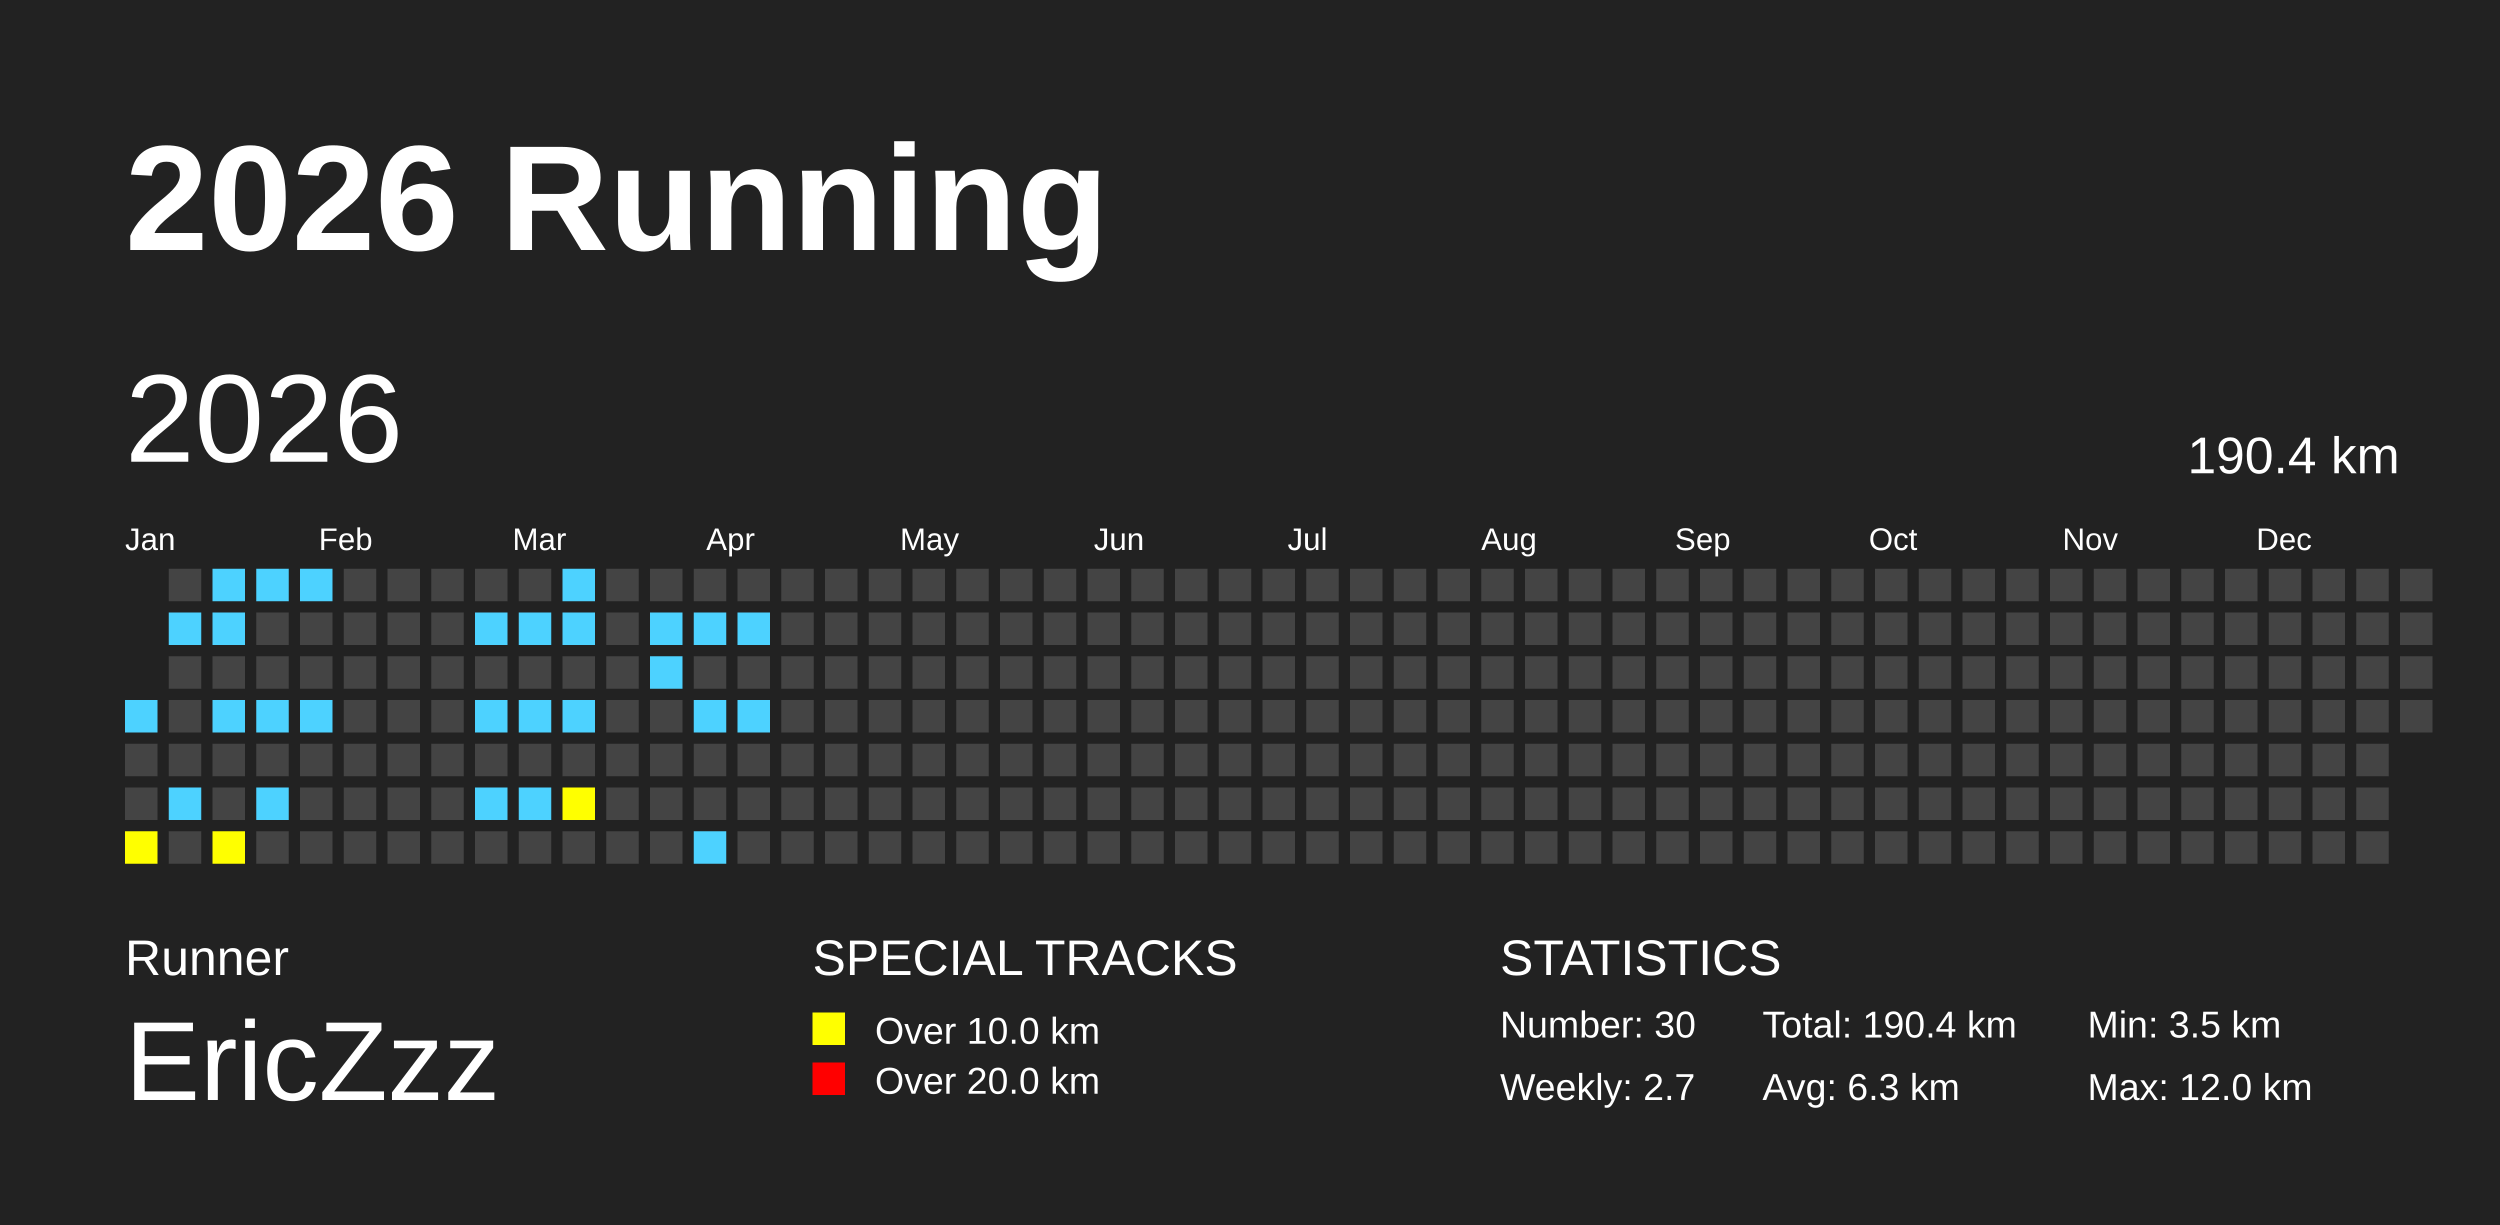
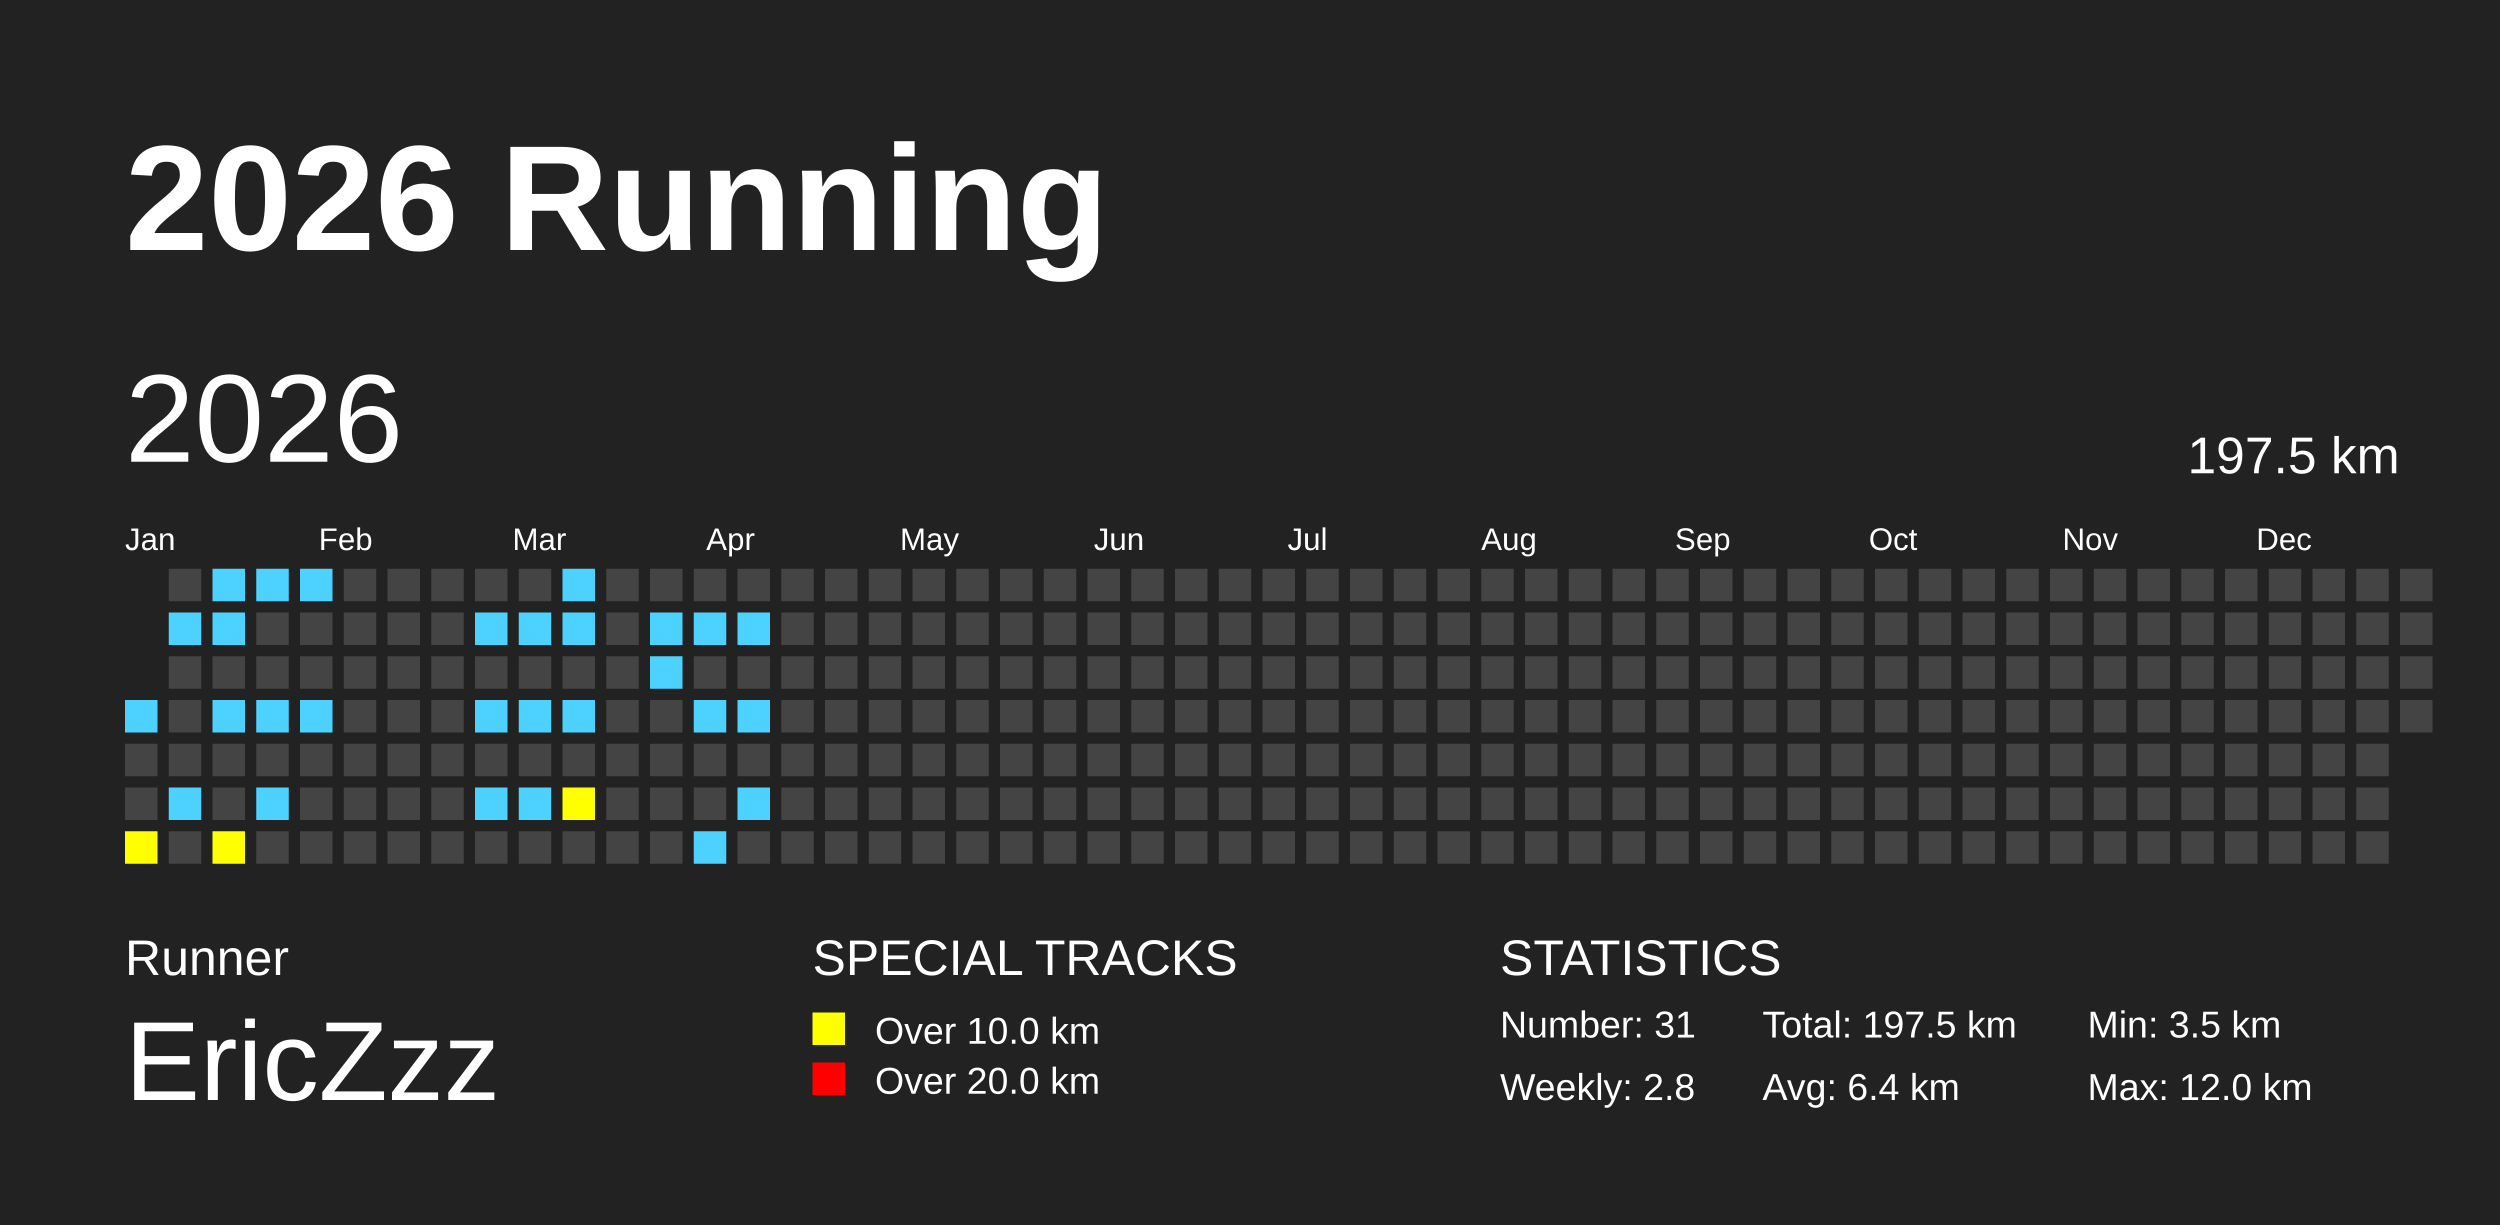
<svg xmlns="http://www.w3.org/2000/svg" baseProfile="full" height="98mm" version="1.1" viewBox="0,0,200,98" width="200mm">
  <defs />
  <rect fill="#222222" height="98" width="200" x="0" y="0" />
  <text fill="#FFFFFF" style="font-size:12px; font-family:Arial; font-weight:bold;" x="10" y="20">2026 Running</text>
  <text fill="#FFFFFF" style="font-size:4px; font-family:Arial" x="10" y="78">Runner</text>
  <text fill="#FFFFFF" style="font-size:9px; font-family:Arial" x="10" y="88">EricZzz</text>
  <text fill="#FFFFFF" style="font-size:4px; font-family:Arial" x="65" y="78">SPECIAL TRACKS</text>
  <rect fill="yellow" height="2.6" width="2.6" x="65" y="81" />
  <text fill="#FFFFFF" style="font-size:3px; font-family:Arial" x="70" y="83.5">Over 10.0 km</text>
  <rect fill="red" height="2.6" width="2.6" x="65" y="85" />
  <text fill="#FFFFFF" style="font-size:3px; font-family:Arial" x="70" y="87.5">Over 20.0 km</text>
  <text fill="#FFFFFF" style="font-size:4px; font-family:Arial" x="120" y="78">STATISTICS</text>
-   <text fill="#FFFFFF" style="font-size:3px; font-family:Arial" x="120" y="83">Number: 30</text>
-   <text fill="#FFFFFF" style="font-size:3px; font-family:Arial" x="120" y="88">Weekly: 2.7</text>
-   <text fill="#FFFFFF" style="font-size:3px; font-family:Arial" x="141" y="83">Total: 190.4 km</text>
-   <text fill="#FFFFFF" style="font-size:3px; font-family:Arial" x="141" y="88">Avg: 6.3 km</text>
+   <text fill="#FFFFFF" style="font-size:3px; font-family:Arial" x="120" y="83">Number: 31</text>
+   <text fill="#FFFFFF" style="font-size:3px; font-family:Arial" x="120" y="88">Weekly: 2.8</text>
+   <text fill="#FFFFFF" style="font-size:3px; font-family:Arial" x="141" y="83">Total: 197.5 km</text>
+   <text fill="#FFFFFF" style="font-size:3px; font-family:Arial" x="141" y="88">Avg: 6.4 km</text>
  <text fill="#FFFFFF" style="font-size:3px; font-family:Arial" x="167" y="83">Min: 3.5 km</text>
  <text fill="#FFFFFF" style="font-size:3px; font-family:Arial" x="167" y="88">Max: 12.0 km</text>
  <text dominant-baseline="hanging" fill="#FFFFFF" style="font-size:10.0px; font-family:Arial;" x="10" y="30">2026</text>
-   <text dominant-baseline="hanging" fill="#FFFFFF" style="font-size:4.125px; font-family:Arial;" x="175" y="35">190.4 km</text>
+   <text dominant-baseline="hanging" fill="#FFFFFF" style="font-size:4.125px; font-family:Arial;" x="175" y="35">197.5 km</text>
  <text fill="#FFFFFF" style="font-size:2.5px; font-family:Arial" x="10.0" y="44">Jan</text>
  <text fill="#FFFFFF" style="font-size:2.5px; font-family:Arial" x="25.5" y="44">Feb</text>
  <text fill="#FFFFFF" style="font-size:2.5px; font-family:Arial" x="41.0" y="44">Mar</text>
  <text fill="#FFFFFF" style="font-size:2.5px; font-family:Arial" x="56.5" y="44">Apr</text>
  <text fill="#FFFFFF" style="font-size:2.5px; font-family:Arial" x="72.0" y="44">May</text>
  <text fill="#FFFFFF" style="font-size:2.5px; font-family:Arial" x="87.5" y="44">Jun</text>
  <text fill="#FFFFFF" style="font-size:2.5px; font-family:Arial" x="103.0" y="44">Jul</text>
  <text fill="#FFFFFF" style="font-size:2.5px; font-family:Arial" x="118.5" y="44">Aug</text>
  <text fill="#FFFFFF" style="font-size:2.5px; font-family:Arial" x="134.0" y="44">Sep</text>
  <text fill="#FFFFFF" style="font-size:2.5px; font-family:Arial" x="149.5" y="44">Oct</text>
  <text fill="#FFFFFF" style="font-size:2.5px; font-family:Arial" x="165.0" y="44">Nov</text>
  <text fill="#FFFFFF" style="font-size:2.5px; font-family:Arial" x="180.5" y="44">Dec</text>
  <rect fill="#4DD2FF" height="2.6" width="2.6" x="10.0" y="56.0" />
  <rect fill="#444444" height="2.6" width="2.6" x="10.0" y="59.5" />
  <rect fill="#444444" height="2.6" width="2.6" x="10.0" y="63.0" />
  <rect fill="yellow" height="2.6" width="2.6" x="10.0" y="66.5" />
  <rect fill="#444444" height="2.6" width="2.6" x="13.5" y="45.5" />
  <rect fill="#4DD2FF" height="2.6" width="2.6" x="13.5" y="49.0" />
  <rect fill="#444444" height="2.6" width="2.6" x="13.5" y="52.5" />
  <rect fill="#444444" height="2.6" width="2.6" x="13.5" y="56.0" />
  <rect fill="#444444" height="2.6" width="2.6" x="13.5" y="59.5" />
  <rect fill="#4DD2FF" height="2.6" width="2.6" x="13.5" y="63.0" />
  <rect fill="#444444" height="2.6" width="2.6" x="13.5" y="66.5" />
  <rect fill="#4DD2FF" height="2.6" width="2.6" x="17.0" y="45.5" />
  <rect fill="#4DD2FF" height="2.6" width="2.6" x="17.0" y="49.0" />
  <rect fill="#444444" height="2.6" width="2.6" x="17.0" y="52.5" />
  <rect fill="#4DD2FF" height="2.6" width="2.6" x="17.0" y="56.0" />
  <rect fill="#444444" height="2.6" width="2.6" x="17.0" y="59.5" />
  <rect fill="#444444" height="2.6" width="2.6" x="17.0" y="63.0" />
  <rect fill="yellow" height="2.6" width="2.6" x="17.0" y="66.5" />
  <rect fill="#4DD2FF" height="2.6" width="2.6" x="20.5" y="45.5" />
  <rect fill="#444444" height="2.6" width="2.6" x="20.5" y="49.0" />
  <rect fill="#444444" height="2.6" width="2.6" x="20.5" y="52.5" />
  <rect fill="#4DD2FF" height="2.6" width="2.6" x="20.5" y="56.0" />
  <rect fill="#444444" height="2.6" width="2.6" x="20.5" y="59.5" />
  <rect fill="#4DD2FF" height="2.6" width="2.6" x="20.5" y="63.0" />
  <rect fill="#444444" height="2.6" width="2.6" x="20.5" y="66.5" />
  <rect fill="#4DD2FF" height="2.6" width="2.6" x="24.0" y="45.5" />
  <rect fill="#444444" height="2.6" width="2.6" x="24.0" y="49.0" />
  <rect fill="#444444" height="2.6" width="2.6" x="24.0" y="52.5" />
  <rect fill="#4DD2FF" height="2.6" width="2.6" x="24.0" y="56.0" />
  <rect fill="#444444" height="2.6" width="2.6" x="24.0" y="59.5" />
  <rect fill="#444444" height="2.6" width="2.6" x="24.0" y="63.0" />
  <rect fill="#444444" height="2.6" width="2.6" x="24.0" y="66.5" />
  <rect fill="#444444" height="2.6" width="2.6" x="27.5" y="45.5" />
  <rect fill="#444444" height="2.6" width="2.6" x="27.5" y="49.0" />
  <rect fill="#444444" height="2.6" width="2.6" x="27.5" y="52.5" />
  <rect fill="#444444" height="2.6" width="2.6" x="27.5" y="56.0" />
  <rect fill="#444444" height="2.6" width="2.6" x="27.5" y="59.5" />
  <rect fill="#444444" height="2.6" width="2.6" x="27.5" y="63.0" />
  <rect fill="#444444" height="2.6" width="2.6" x="27.5" y="66.5" />
  <rect fill="#444444" height="2.6" width="2.6" x="31.0" y="45.5" />
  <rect fill="#444444" height="2.6" width="2.6" x="31.0" y="49.0" />
  <rect fill="#444444" height="2.6" width="2.6" x="31.0" y="52.5" />
  <rect fill="#444444" height="2.6" width="2.6" x="31.0" y="56.0" />
  <rect fill="#444444" height="2.6" width="2.6" x="31.0" y="59.5" />
  <rect fill="#444444" height="2.6" width="2.6" x="31.0" y="63.0" />
  <rect fill="#444444" height="2.6" width="2.6" x="31.0" y="66.5" />
  <rect fill="#444444" height="2.6" width="2.6" x="34.5" y="45.5" />
  <rect fill="#444444" height="2.6" width="2.6" x="34.5" y="49.0" />
  <rect fill="#444444" height="2.6" width="2.6" x="34.5" y="52.5" />
  <rect fill="#444444" height="2.6" width="2.6" x="34.5" y="56.0" />
  <rect fill="#444444" height="2.6" width="2.6" x="34.5" y="59.5" />
  <rect fill="#444444" height="2.6" width="2.6" x="34.5" y="63.0" />
  <rect fill="#444444" height="2.6" width="2.6" x="34.5" y="66.5" />
  <rect fill="#444444" height="2.6" width="2.6" x="38.0" y="45.5" />
  <rect fill="#4DD2FF" height="2.6" width="2.6" x="38.0" y="49.0" />
  <rect fill="#444444" height="2.6" width="2.6" x="38.0" y="52.5" />
  <rect fill="#4DD2FF" height="2.6" width="2.6" x="38.0" y="56.0" />
  <rect fill="#444444" height="2.6" width="2.6" x="38.0" y="59.5" />
  <rect fill="#4DD2FF" height="2.6" width="2.6" x="38.0" y="63.0" />
  <rect fill="#444444" height="2.6" width="2.6" x="38.0" y="66.5" />
  <rect fill="#444444" height="2.6" width="2.6" x="41.5" y="45.5" />
  <rect fill="#4DD2FF" height="2.6" width="2.6" x="41.5" y="49.0" />
  <rect fill="#444444" height="2.6" width="2.6" x="41.5" y="52.5" />
  <rect fill="#4DD2FF" height="2.6" width="2.6" x="41.5" y="56.0" />
  <rect fill="#444444" height="2.6" width="2.6" x="41.5" y="59.5" />
  <rect fill="#4DD2FF" height="2.6" width="2.6" x="41.5" y="63.0" />
  <rect fill="#444444" height="2.6" width="2.6" x="41.5" y="66.5" />
  <rect fill="#4DD2FF" height="2.6" width="2.6" x="45.0" y="45.5" />
  <rect fill="#4DD2FF" height="2.6" width="2.6" x="45.0" y="49.0" />
  <rect fill="#444444" height="2.6" width="2.6" x="45.0" y="52.5" />
  <rect fill="#4DD2FF" height="2.6" width="2.6" x="45.0" y="56.0" />
  <rect fill="#444444" height="2.6" width="2.6" x="45.0" y="59.5" />
  <rect fill="yellow" height="2.6" width="2.6" x="45.0" y="63.0" />
  <rect fill="#444444" height="2.6" width="2.6" x="45.0" y="66.5" />
  <rect fill="#444444" height="2.6" width="2.6" x="48.5" y="45.5" />
  <rect fill="#444444" height="2.6" width="2.6" x="48.5" y="49.0" />
  <rect fill="#444444" height="2.6" width="2.6" x="48.5" y="52.5" />
  <rect fill="#444444" height="2.6" width="2.6" x="48.5" y="56.0" />
  <rect fill="#444444" height="2.6" width="2.6" x="48.5" y="59.5" />
  <rect fill="#444444" height="2.6" width="2.6" x="48.5" y="63.0" />
  <rect fill="#444444" height="2.6" width="2.6" x="48.5" y="66.5" />
  <rect fill="#444444" height="2.6" width="2.6" x="52.0" y="45.5" />
  <rect fill="#4DD2FF" height="2.6" width="2.6" x="52.0" y="49.0" />
  <rect fill="#4DD2FF" height="2.6" width="2.6" x="52.0" y="52.5" />
  <rect fill="#444444" height="2.6" width="2.6" x="52.0" y="56.0" />
  <rect fill="#444444" height="2.6" width="2.6" x="52.0" y="59.5" />
  <rect fill="#444444" height="2.6" width="2.6" x="52.0" y="63.0" />
  <rect fill="#444444" height="2.6" width="2.6" x="52.0" y="66.5" />
  <rect fill="#444444" height="2.6" width="2.6" x="55.5" y="45.5" />
  <rect fill="#4DD2FF" height="2.6" width="2.6" x="55.5" y="49.0" />
  <rect fill="#444444" height="2.6" width="2.6" x="55.5" y="52.5" />
  <rect fill="#4DD2FF" height="2.6" width="2.6" x="55.5" y="56.0" />
  <rect fill="#444444" height="2.6" width="2.6" x="55.5" y="59.5" />
  <rect fill="#444444" height="2.6" width="2.6" x="55.5" y="63.0" />
  <rect fill="#4DD2FF" height="2.6" width="2.6" x="55.5" y="66.5" />
  <rect fill="#444444" height="2.6" width="2.6" x="59.0" y="45.5" />
  <rect fill="#4DD2FF" height="2.6" width="2.6" x="59.0" y="49.0" />
  <rect fill="#444444" height="2.6" width="2.6" x="59.0" y="52.5" />
  <rect fill="#4DD2FF" height="2.6" width="2.6" x="59.0" y="56.0" />
  <rect fill="#444444" height="2.6" width="2.6" x="59.0" y="59.5" />
-   <rect fill="#444444" height="2.6" width="2.6" x="59.0" y="63.0" />
+   <rect fill="#4DD2FF" height="2.6" width="2.6" x="59.0" y="63.0" />
  <rect fill="#444444" height="2.6" width="2.6" x="59.0" y="66.5" />
  <rect fill="#444444" height="2.6" width="2.6" x="62.5" y="45.5" />
  <rect fill="#444444" height="2.6" width="2.6" x="62.5" y="49.0" />
  <rect fill="#444444" height="2.6" width="2.6" x="62.5" y="52.5" />
  <rect fill="#444444" height="2.6" width="2.6" x="62.5" y="56.0" />
  <rect fill="#444444" height="2.6" width="2.6" x="62.5" y="59.5" />
  <rect fill="#444444" height="2.6" width="2.6" x="62.5" y="63.0" />
  <rect fill="#444444" height="2.6" width="2.6" x="62.5" y="66.5" />
  <rect fill="#444444" height="2.6" width="2.6" x="66.0" y="45.5" />
  <rect fill="#444444" height="2.6" width="2.6" x="66.0" y="49.0" />
  <rect fill="#444444" height="2.6" width="2.6" x="66.0" y="52.5" />
  <rect fill="#444444" height="2.6" width="2.6" x="66.0" y="56.0" />
  <rect fill="#444444" height="2.6" width="2.6" x="66.0" y="59.5" />
  <rect fill="#444444" height="2.6" width="2.6" x="66.0" y="63.0" />
  <rect fill="#444444" height="2.6" width="2.6" x="66.0" y="66.5" />
  <rect fill="#444444" height="2.6" width="2.6" x="69.5" y="45.5" />
  <rect fill="#444444" height="2.6" width="2.6" x="69.5" y="49.0" />
  <rect fill="#444444" height="2.6" width="2.6" x="69.5" y="52.5" />
  <rect fill="#444444" height="2.6" width="2.6" x="69.5" y="56.0" />
  <rect fill="#444444" height="2.6" width="2.6" x="69.5" y="59.5" />
  <rect fill="#444444" height="2.6" width="2.6" x="69.5" y="63.0" />
  <rect fill="#444444" height="2.6" width="2.6" x="69.5" y="66.5" />
  <rect fill="#444444" height="2.6" width="2.6" x="73.0" y="45.5" />
  <rect fill="#444444" height="2.6" width="2.6" x="73.0" y="49.0" />
  <rect fill="#444444" height="2.6" width="2.6" x="73.0" y="52.5" />
  <rect fill="#444444" height="2.6" width="2.6" x="73.0" y="56.0" />
  <rect fill="#444444" height="2.6" width="2.6" x="73.0" y="59.5" />
  <rect fill="#444444" height="2.6" width="2.6" x="73.0" y="63.0" />
  <rect fill="#444444" height="2.6" width="2.6" x="73.0" y="66.5" />
  <rect fill="#444444" height="2.6" width="2.6" x="76.5" y="45.5" />
  <rect fill="#444444" height="2.6" width="2.6" x="76.5" y="49.0" />
  <rect fill="#444444" height="2.6" width="2.6" x="76.5" y="52.5" />
  <rect fill="#444444" height="2.6" width="2.6" x="76.5" y="56.0" />
  <rect fill="#444444" height="2.6" width="2.6" x="76.5" y="59.5" />
  <rect fill="#444444" height="2.6" width="2.6" x="76.5" y="63.0" />
  <rect fill="#444444" height="2.6" width="2.6" x="76.5" y="66.5" />
  <rect fill="#444444" height="2.6" width="2.6" x="80.0" y="45.5" />
  <rect fill="#444444" height="2.6" width="2.6" x="80.0" y="49.0" />
  <rect fill="#444444" height="2.6" width="2.6" x="80.0" y="52.5" />
  <rect fill="#444444" height="2.6" width="2.6" x="80.0" y="56.0" />
  <rect fill="#444444" height="2.6" width="2.6" x="80.0" y="59.5" />
  <rect fill="#444444" height="2.6" width="2.6" x="80.0" y="63.0" />
  <rect fill="#444444" height="2.6" width="2.6" x="80.0" y="66.5" />
  <rect fill="#444444" height="2.6" width="2.6" x="83.5" y="45.5" />
  <rect fill="#444444" height="2.6" width="2.6" x="83.5" y="49.0" />
  <rect fill="#444444" height="2.6" width="2.6" x="83.5" y="52.5" />
  <rect fill="#444444" height="2.6" width="2.6" x="83.5" y="56.0" />
  <rect fill="#444444" height="2.6" width="2.6" x="83.5" y="59.5" />
  <rect fill="#444444" height="2.6" width="2.6" x="83.5" y="63.0" />
  <rect fill="#444444" height="2.6" width="2.6" x="83.5" y="66.5" />
  <rect fill="#444444" height="2.6" width="2.6" x="87.0" y="45.5" />
  <rect fill="#444444" height="2.6" width="2.6" x="87.0" y="49.0" />
  <rect fill="#444444" height="2.6" width="2.6" x="87.0" y="52.5" />
  <rect fill="#444444" height="2.6" width="2.6" x="87.0" y="56.0" />
  <rect fill="#444444" height="2.6" width="2.6" x="87.0" y="59.5" />
  <rect fill="#444444" height="2.6" width="2.6" x="87.0" y="63.0" />
  <rect fill="#444444" height="2.6" width="2.6" x="87.0" y="66.5" />
  <rect fill="#444444" height="2.6" width="2.6" x="90.5" y="45.5" />
  <rect fill="#444444" height="2.6" width="2.6" x="90.5" y="49.0" />
  <rect fill="#444444" height="2.6" width="2.6" x="90.5" y="52.5" />
  <rect fill="#444444" height="2.6" width="2.6" x="90.5" y="56.0" />
  <rect fill="#444444" height="2.6" width="2.6" x="90.5" y="59.5" />
  <rect fill="#444444" height="2.6" width="2.6" x="90.5" y="63.0" />
  <rect fill="#444444" height="2.6" width="2.6" x="90.5" y="66.5" />
  <rect fill="#444444" height="2.6" width="2.6" x="94.0" y="45.5" />
  <rect fill="#444444" height="2.6" width="2.6" x="94.0" y="49.0" />
  <rect fill="#444444" height="2.6" width="2.6" x="94.0" y="52.5" />
  <rect fill="#444444" height="2.6" width="2.6" x="94.0" y="56.0" />
  <rect fill="#444444" height="2.6" width="2.6" x="94.0" y="59.5" />
  <rect fill="#444444" height="2.6" width="2.6" x="94.0" y="63.0" />
  <rect fill="#444444" height="2.6" width="2.6" x="94.0" y="66.5" />
  <rect fill="#444444" height="2.6" width="2.6" x="97.5" y="45.5" />
  <rect fill="#444444" height="2.6" width="2.6" x="97.5" y="49.0" />
  <rect fill="#444444" height="2.6" width="2.6" x="97.5" y="52.5" />
  <rect fill="#444444" height="2.6" width="2.6" x="97.5" y="56.0" />
  <rect fill="#444444" height="2.6" width="2.6" x="97.5" y="59.5" />
  <rect fill="#444444" height="2.6" width="2.6" x="97.5" y="63.0" />
  <rect fill="#444444" height="2.6" width="2.6" x="97.5" y="66.5" />
  <rect fill="#444444" height="2.6" width="2.6" x="101.0" y="45.5" />
  <rect fill="#444444" height="2.6" width="2.6" x="101.0" y="49.0" />
  <rect fill="#444444" height="2.6" width="2.6" x="101.0" y="52.5" />
  <rect fill="#444444" height="2.6" width="2.6" x="101.0" y="56.0" />
  <rect fill="#444444" height="2.6" width="2.6" x="101.0" y="59.5" />
  <rect fill="#444444" height="2.6" width="2.6" x="101.0" y="63.0" />
  <rect fill="#444444" height="2.6" width="2.6" x="101.0" y="66.5" />
  <rect fill="#444444" height="2.6" width="2.6" x="104.5" y="45.5" />
  <rect fill="#444444" height="2.6" width="2.6" x="104.5" y="49.0" />
  <rect fill="#444444" height="2.6" width="2.6" x="104.5" y="52.5" />
  <rect fill="#444444" height="2.6" width="2.6" x="104.5" y="56.0" />
  <rect fill="#444444" height="2.6" width="2.6" x="104.5" y="59.5" />
  <rect fill="#444444" height="2.6" width="2.6" x="104.5" y="63.0" />
  <rect fill="#444444" height="2.6" width="2.6" x="104.5" y="66.5" />
  <rect fill="#444444" height="2.6" width="2.6" x="108.0" y="45.5" />
  <rect fill="#444444" height="2.6" width="2.6" x="108.0" y="49.0" />
  <rect fill="#444444" height="2.6" width="2.6" x="108.0" y="52.5" />
  <rect fill="#444444" height="2.6" width="2.6" x="108.0" y="56.0" />
  <rect fill="#444444" height="2.6" width="2.6" x="108.0" y="59.5" />
  <rect fill="#444444" height="2.6" width="2.6" x="108.0" y="63.0" />
  <rect fill="#444444" height="2.6" width="2.6" x="108.0" y="66.5" />
  <rect fill="#444444" height="2.6" width="2.6" x="111.5" y="45.5" />
  <rect fill="#444444" height="2.6" width="2.6" x="111.5" y="49.0" />
  <rect fill="#444444" height="2.6" width="2.6" x="111.5" y="52.5" />
  <rect fill="#444444" height="2.6" width="2.6" x="111.5" y="56.0" />
  <rect fill="#444444" height="2.6" width="2.6" x="111.5" y="59.5" />
  <rect fill="#444444" height="2.6" width="2.6" x="111.5" y="63.0" />
  <rect fill="#444444" height="2.6" width="2.6" x="111.5" y="66.5" />
  <rect fill="#444444" height="2.6" width="2.6" x="115.0" y="45.5" />
  <rect fill="#444444" height="2.6" width="2.6" x="115.0" y="49.0" />
  <rect fill="#444444" height="2.6" width="2.6" x="115.0" y="52.5" />
  <rect fill="#444444" height="2.6" width="2.6" x="115.0" y="56.0" />
  <rect fill="#444444" height="2.6" width="2.6" x="115.0" y="59.5" />
  <rect fill="#444444" height="2.6" width="2.6" x="115.0" y="63.0" />
  <rect fill="#444444" height="2.6" width="2.6" x="115.0" y="66.5" />
  <rect fill="#444444" height="2.6" width="2.6" x="118.5" y="45.5" />
  <rect fill="#444444" height="2.6" width="2.6" x="118.5" y="49.0" />
  <rect fill="#444444" height="2.6" width="2.6" x="118.5" y="52.5" />
  <rect fill="#444444" height="2.6" width="2.6" x="118.5" y="56.0" />
  <rect fill="#444444" height="2.6" width="2.6" x="118.5" y="59.5" />
  <rect fill="#444444" height="2.6" width="2.6" x="118.5" y="63.0" />
  <rect fill="#444444" height="2.6" width="2.6" x="118.5" y="66.5" />
  <rect fill="#444444" height="2.6" width="2.6" x="122.0" y="45.5" />
  <rect fill="#444444" height="2.6" width="2.6" x="122.0" y="49.0" />
  <rect fill="#444444" height="2.6" width="2.6" x="122.0" y="52.5" />
  <rect fill="#444444" height="2.6" width="2.6" x="122.0" y="56.0" />
  <rect fill="#444444" height="2.6" width="2.6" x="122.0" y="59.5" />
  <rect fill="#444444" height="2.6" width="2.6" x="122.0" y="63.0" />
  <rect fill="#444444" height="2.6" width="2.6" x="122.0" y="66.5" />
  <rect fill="#444444" height="2.6" width="2.6" x="125.5" y="45.5" />
  <rect fill="#444444" height="2.6" width="2.6" x="125.5" y="49.0" />
  <rect fill="#444444" height="2.6" width="2.6" x="125.5" y="52.5" />
  <rect fill="#444444" height="2.6" width="2.6" x="125.5" y="56.0" />
  <rect fill="#444444" height="2.6" width="2.6" x="125.5" y="59.5" />
  <rect fill="#444444" height="2.6" width="2.6" x="125.5" y="63.0" />
  <rect fill="#444444" height="2.6" width="2.6" x="125.5" y="66.5" />
  <rect fill="#444444" height="2.6" width="2.6" x="129.0" y="45.5" />
  <rect fill="#444444" height="2.6" width="2.6" x="129.0" y="49.0" />
  <rect fill="#444444" height="2.6" width="2.6" x="129.0" y="52.5" />
  <rect fill="#444444" height="2.6" width="2.6" x="129.0" y="56.0" />
  <rect fill="#444444" height="2.6" width="2.6" x="129.0" y="59.5" />
  <rect fill="#444444" height="2.6" width="2.6" x="129.0" y="63.0" />
  <rect fill="#444444" height="2.6" width="2.6" x="129.0" y="66.5" />
  <rect fill="#444444" height="2.6" width="2.6" x="132.5" y="45.5" />
  <rect fill="#444444" height="2.6" width="2.6" x="132.5" y="49.0" />
  <rect fill="#444444" height="2.6" width="2.6" x="132.5" y="52.5" />
  <rect fill="#444444" height="2.6" width="2.6" x="132.5" y="56.0" />
  <rect fill="#444444" height="2.6" width="2.6" x="132.5" y="59.5" />
  <rect fill="#444444" height="2.6" width="2.6" x="132.5" y="63.0" />
  <rect fill="#444444" height="2.6" width="2.6" x="132.5" y="66.5" />
  <rect fill="#444444" height="2.6" width="2.6" x="136.0" y="45.5" />
  <rect fill="#444444" height="2.6" width="2.6" x="136.0" y="49.0" />
  <rect fill="#444444" height="2.6" width="2.6" x="136.0" y="52.5" />
  <rect fill="#444444" height="2.6" width="2.6" x="136.0" y="56.0" />
  <rect fill="#444444" height="2.6" width="2.6" x="136.0" y="59.5" />
  <rect fill="#444444" height="2.6" width="2.6" x="136.0" y="63.0" />
  <rect fill="#444444" height="2.6" width="2.6" x="136.0" y="66.5" />
  <rect fill="#444444" height="2.6" width="2.6" x="139.5" y="45.5" />
  <rect fill="#444444" height="2.6" width="2.6" x="139.5" y="49.0" />
  <rect fill="#444444" height="2.6" width="2.6" x="139.5" y="52.5" />
  <rect fill="#444444" height="2.6" width="2.6" x="139.5" y="56.0" />
  <rect fill="#444444" height="2.6" width="2.6" x="139.5" y="59.5" />
  <rect fill="#444444" height="2.6" width="2.6" x="139.5" y="63.0" />
  <rect fill="#444444" height="2.6" width="2.6" x="139.5" y="66.5" />
  <rect fill="#444444" height="2.6" width="2.6" x="143.0" y="45.5" />
  <rect fill="#444444" height="2.6" width="2.6" x="143.0" y="49.0" />
  <rect fill="#444444" height="2.6" width="2.6" x="143.0" y="52.5" />
  <rect fill="#444444" height="2.6" width="2.6" x="143.0" y="56.0" />
  <rect fill="#444444" height="2.6" width="2.6" x="143.0" y="59.5" />
  <rect fill="#444444" height="2.6" width="2.6" x="143.0" y="63.0" />
  <rect fill="#444444" height="2.6" width="2.6" x="143.0" y="66.5" />
  <rect fill="#444444" height="2.6" width="2.6" x="146.5" y="45.5" />
  <rect fill="#444444" height="2.6" width="2.6" x="146.5" y="49.0" />
  <rect fill="#444444" height="2.6" width="2.6" x="146.5" y="52.5" />
  <rect fill="#444444" height="2.6" width="2.6" x="146.5" y="56.0" />
  <rect fill="#444444" height="2.6" width="2.6" x="146.5" y="59.5" />
  <rect fill="#444444" height="2.6" width="2.6" x="146.5" y="63.0" />
  <rect fill="#444444" height="2.6" width="2.6" x="146.5" y="66.5" />
  <rect fill="#444444" height="2.6" width="2.6" x="150.0" y="45.5" />
  <rect fill="#444444" height="2.6" width="2.6" x="150.0" y="49.0" />
  <rect fill="#444444" height="2.6" width="2.6" x="150.0" y="52.5" />
  <rect fill="#444444" height="2.6" width="2.6" x="150.0" y="56.0" />
  <rect fill="#444444" height="2.6" width="2.6" x="150.0" y="59.5" />
  <rect fill="#444444" height="2.6" width="2.6" x="150.0" y="63.0" />
  <rect fill="#444444" height="2.6" width="2.6" x="150.0" y="66.5" />
  <rect fill="#444444" height="2.6" width="2.6" x="153.5" y="45.5" />
  <rect fill="#444444" height="2.6" width="2.6" x="153.5" y="49.0" />
  <rect fill="#444444" height="2.6" width="2.6" x="153.5" y="52.5" />
  <rect fill="#444444" height="2.6" width="2.6" x="153.5" y="56.0" />
  <rect fill="#444444" height="2.6" width="2.6" x="153.5" y="59.5" />
  <rect fill="#444444" height="2.6" width="2.6" x="153.5" y="63.0" />
  <rect fill="#444444" height="2.6" width="2.6" x="153.5" y="66.5" />
  <rect fill="#444444" height="2.6" width="2.6" x="157.0" y="45.5" />
  <rect fill="#444444" height="2.6" width="2.6" x="157.0" y="49.0" />
  <rect fill="#444444" height="2.6" width="2.6" x="157.0" y="52.5" />
  <rect fill="#444444" height="2.6" width="2.6" x="157.0" y="56.0" />
  <rect fill="#444444" height="2.6" width="2.6" x="157.0" y="59.5" />
  <rect fill="#444444" height="2.6" width="2.6" x="157.0" y="63.0" />
  <rect fill="#444444" height="2.6" width="2.6" x="157.0" y="66.5" />
  <rect fill="#444444" height="2.6" width="2.6" x="160.5" y="45.5" />
  <rect fill="#444444" height="2.6" width="2.6" x="160.5" y="49.0" />
  <rect fill="#444444" height="2.6" width="2.6" x="160.5" y="52.5" />
  <rect fill="#444444" height="2.6" width="2.6" x="160.5" y="56.0" />
  <rect fill="#444444" height="2.6" width="2.6" x="160.5" y="59.5" />
  <rect fill="#444444" height="2.6" width="2.6" x="160.5" y="63.0" />
  <rect fill="#444444" height="2.6" width="2.6" x="160.5" y="66.5" />
  <rect fill="#444444" height="2.6" width="2.6" x="164.0" y="45.5" />
  <rect fill="#444444" height="2.6" width="2.6" x="164.0" y="49.0" />
  <rect fill="#444444" height="2.6" width="2.6" x="164.0" y="52.5" />
  <rect fill="#444444" height="2.6" width="2.6" x="164.0" y="56.0" />
  <rect fill="#444444" height="2.6" width="2.6" x="164.0" y="59.5" />
  <rect fill="#444444" height="2.6" width="2.6" x="164.0" y="63.0" />
  <rect fill="#444444" height="2.6" width="2.6" x="164.0" y="66.5" />
  <rect fill="#444444" height="2.6" width="2.6" x="167.5" y="45.5" />
  <rect fill="#444444" height="2.6" width="2.6" x="167.5" y="49.0" />
  <rect fill="#444444" height="2.6" width="2.6" x="167.5" y="52.5" />
  <rect fill="#444444" height="2.6" width="2.6" x="167.5" y="56.0" />
  <rect fill="#444444" height="2.6" width="2.6" x="167.5" y="59.5" />
  <rect fill="#444444" height="2.6" width="2.6" x="167.5" y="63.0" />
  <rect fill="#444444" height="2.6" width="2.6" x="167.5" y="66.5" />
  <rect fill="#444444" height="2.6" width="2.6" x="171.0" y="45.5" />
  <rect fill="#444444" height="2.6" width="2.6" x="171.0" y="49.0" />
  <rect fill="#444444" height="2.6" width="2.6" x="171.0" y="52.5" />
  <rect fill="#444444" height="2.6" width="2.6" x="171.0" y="56.0" />
  <rect fill="#444444" height="2.6" width="2.6" x="171.0" y="59.5" />
  <rect fill="#444444" height="2.6" width="2.6" x="171.0" y="63.0" />
  <rect fill="#444444" height="2.6" width="2.6" x="171.0" y="66.5" />
  <rect fill="#444444" height="2.6" width="2.6" x="174.5" y="45.5" />
  <rect fill="#444444" height="2.6" width="2.6" x="174.5" y="49.0" />
  <rect fill="#444444" height="2.6" width="2.6" x="174.5" y="52.5" />
  <rect fill="#444444" height="2.6" width="2.6" x="174.5" y="56.0" />
  <rect fill="#444444" height="2.6" width="2.6" x="174.5" y="59.5" />
  <rect fill="#444444" height="2.6" width="2.6" x="174.5" y="63.0" />
  <rect fill="#444444" height="2.6" width="2.6" x="174.5" y="66.5" />
  <rect fill="#444444" height="2.6" width="2.6" x="178.0" y="45.5" />
  <rect fill="#444444" height="2.6" width="2.6" x="178.0" y="49.0" />
  <rect fill="#444444" height="2.6" width="2.6" x="178.0" y="52.5" />
  <rect fill="#444444" height="2.6" width="2.6" x="178.0" y="56.0" />
  <rect fill="#444444" height="2.6" width="2.6" x="178.0" y="59.5" />
  <rect fill="#444444" height="2.6" width="2.6" x="178.0" y="63.0" />
  <rect fill="#444444" height="2.6" width="2.6" x="178.0" y="66.5" />
  <rect fill="#444444" height="2.6" width="2.6" x="181.5" y="45.5" />
  <rect fill="#444444" height="2.6" width="2.6" x="181.5" y="49.0" />
  <rect fill="#444444" height="2.6" width="2.6" x="181.5" y="52.5" />
  <rect fill="#444444" height="2.6" width="2.6" x="181.5" y="56.0" />
  <rect fill="#444444" height="2.6" width="2.6" x="181.5" y="59.5" />
  <rect fill="#444444" height="2.6" width="2.6" x="181.5" y="63.0" />
  <rect fill="#444444" height="2.6" width="2.6" x="181.5" y="66.5" />
  <rect fill="#444444" height="2.6" width="2.6" x="185.0" y="45.5" />
  <rect fill="#444444" height="2.6" width="2.6" x="185.0" y="49.0" />
  <rect fill="#444444" height="2.6" width="2.6" x="185.0" y="52.5" />
  <rect fill="#444444" height="2.6" width="2.6" x="185.0" y="56.0" />
  <rect fill="#444444" height="2.6" width="2.6" x="185.0" y="59.5" />
  <rect fill="#444444" height="2.6" width="2.6" x="185.0" y="63.0" />
  <rect fill="#444444" height="2.6" width="2.6" x="185.0" y="66.5" />
  <rect fill="#444444" height="2.6" width="2.6" x="188.5" y="45.5" />
  <rect fill="#444444" height="2.6" width="2.6" x="188.5" y="49.0" />
  <rect fill="#444444" height="2.6" width="2.6" x="188.5" y="52.5" />
  <rect fill="#444444" height="2.6" width="2.6" x="188.5" y="56.0" />
  <rect fill="#444444" height="2.6" width="2.6" x="188.5" y="59.5" />
  <rect fill="#444444" height="2.6" width="2.6" x="188.5" y="63.0" />
  <rect fill="#444444" height="2.6" width="2.6" x="188.5" y="66.5" />
  <rect fill="#444444" height="2.6" width="2.6" x="192.0" y="45.5" />
  <rect fill="#444444" height="2.6" width="2.6" x="192.0" y="49.0" />
  <rect fill="#444444" height="2.6" width="2.6" x="192.0" y="52.5" />
  <rect fill="#444444" height="2.6" width="2.6" x="192.0" y="56.0" />
</svg>
